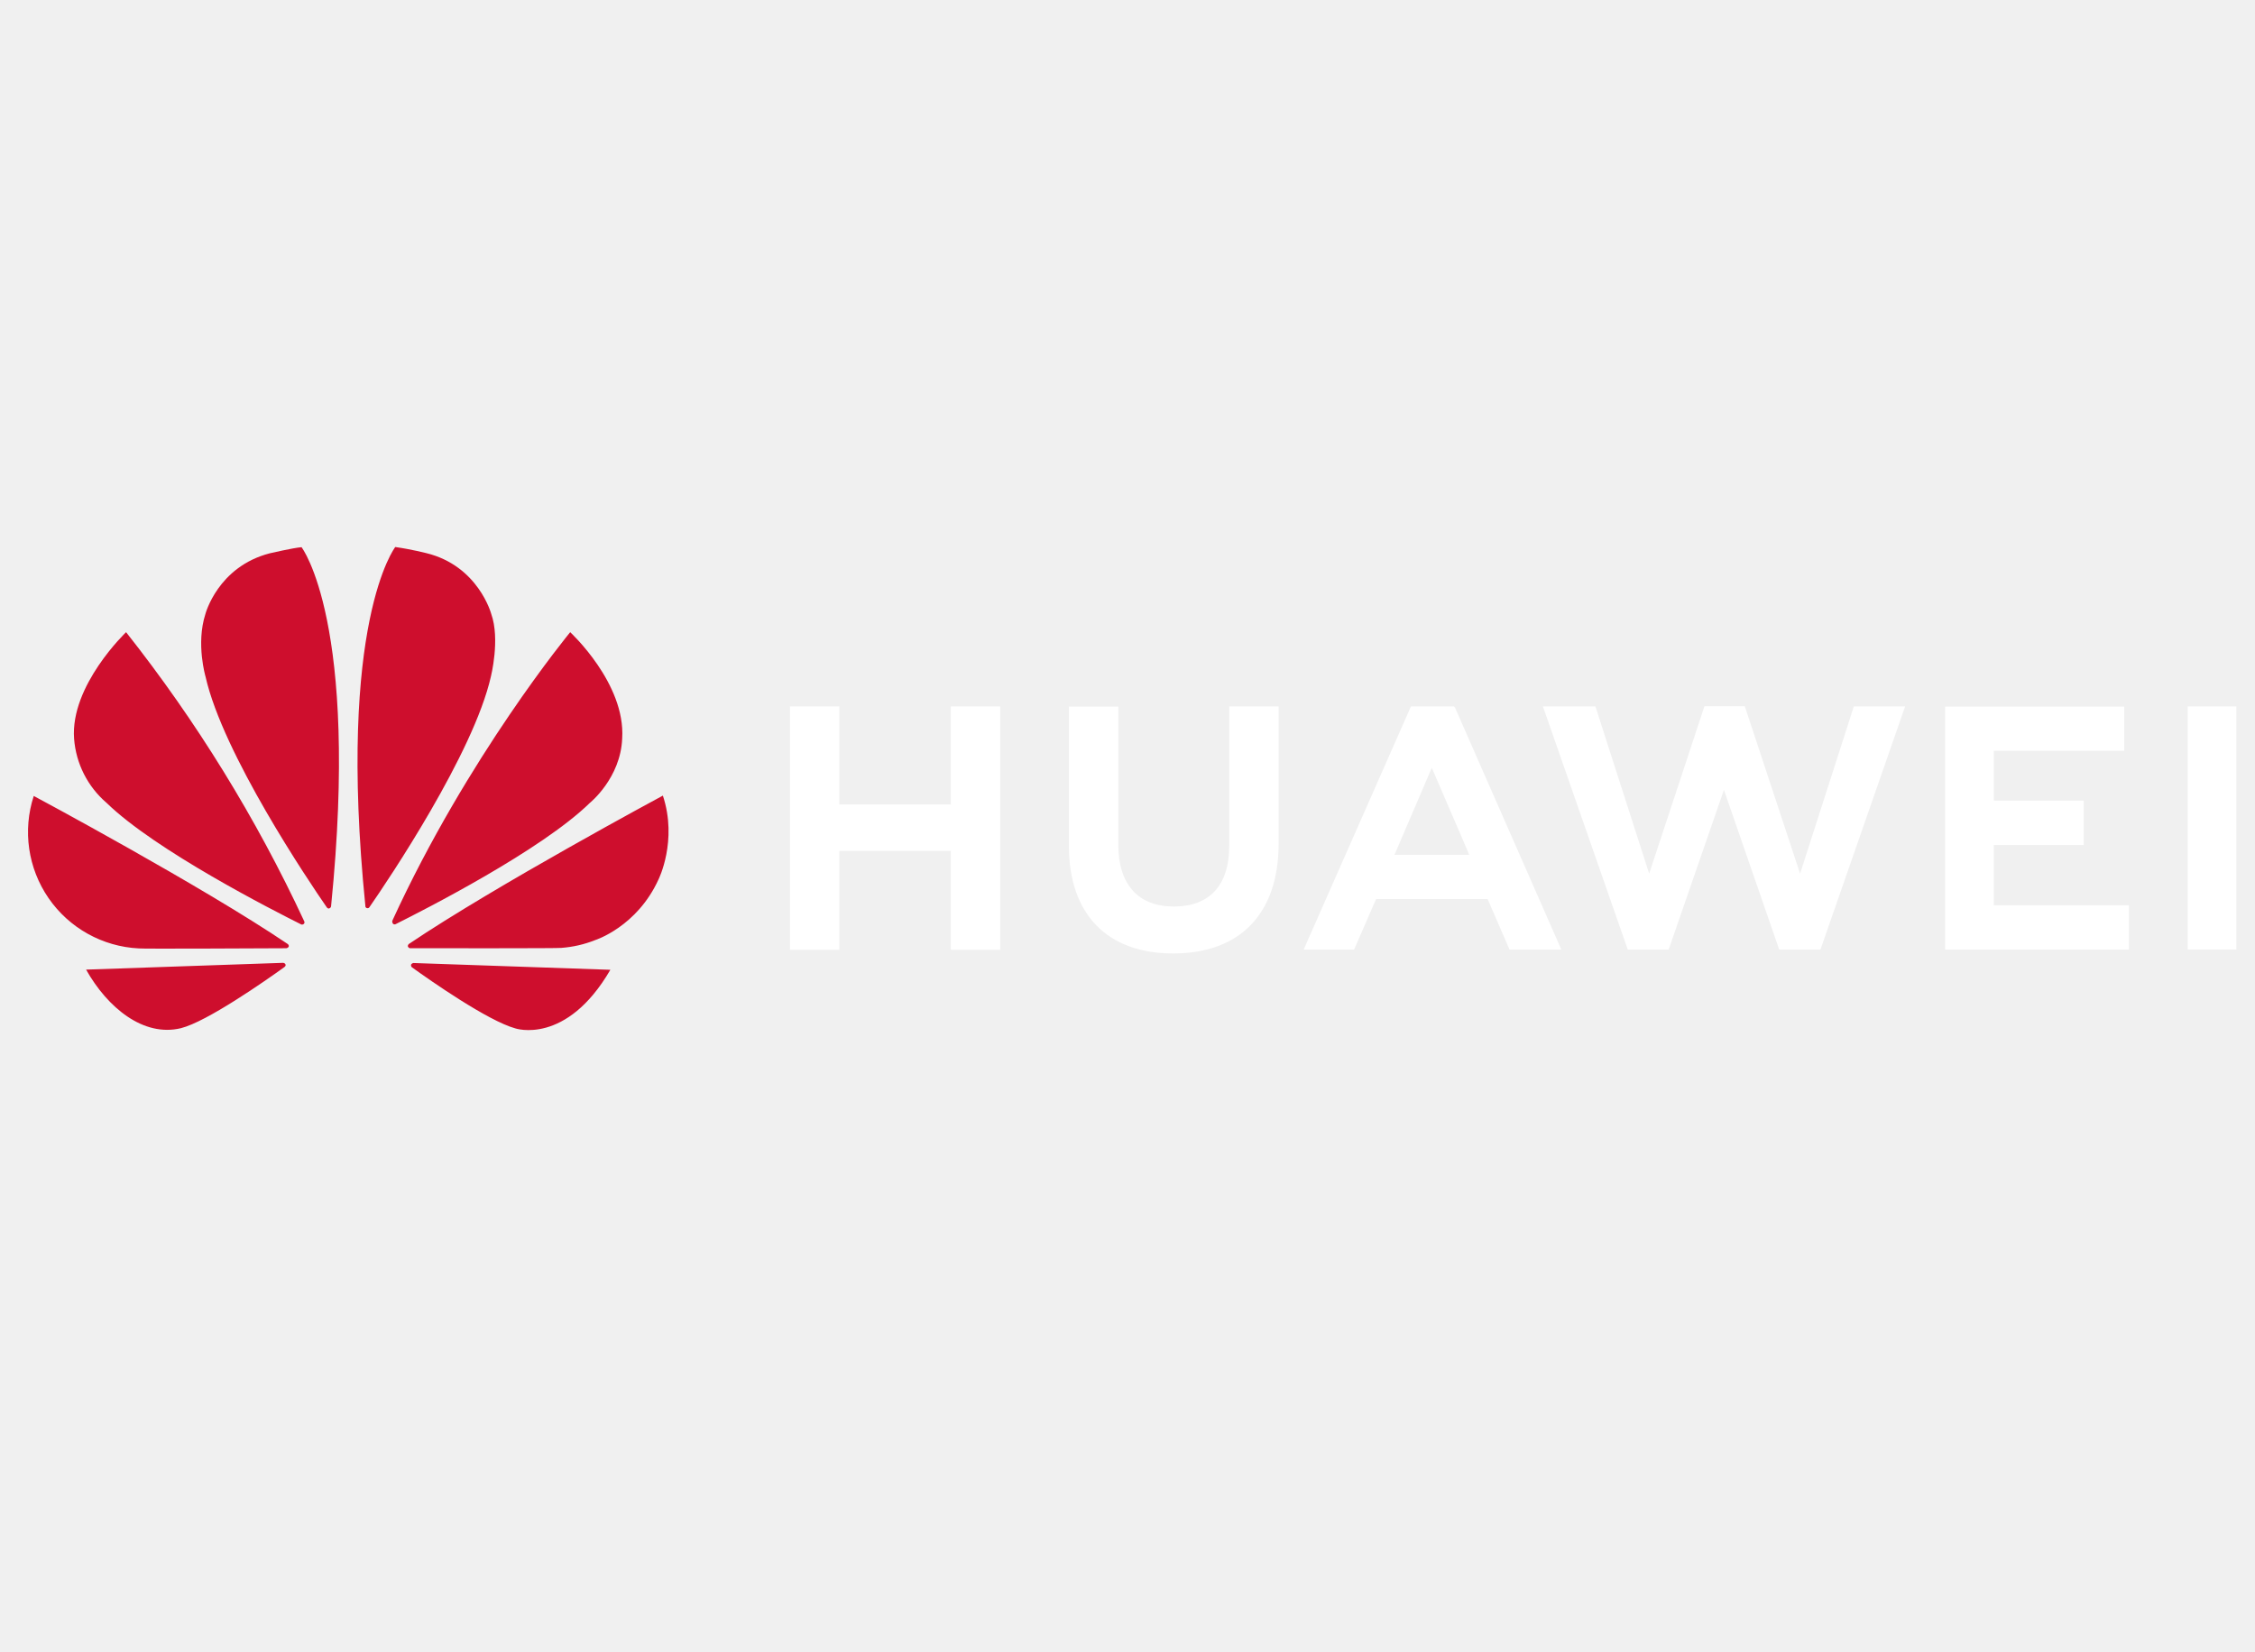
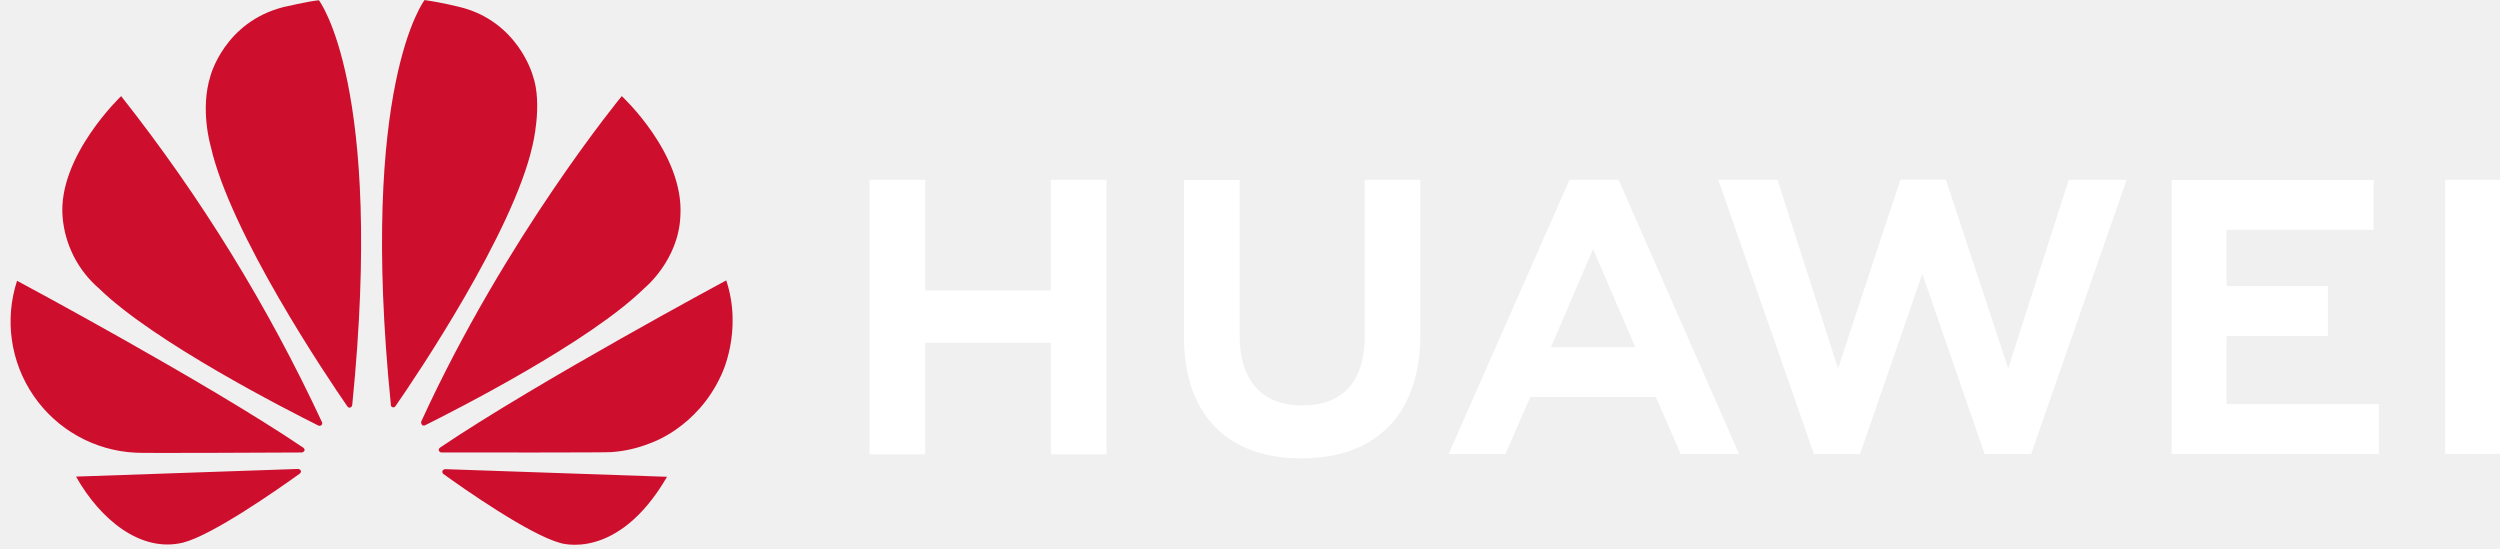
- <svg xmlns="http://www.w3.org/2000/svg" height="1832" viewBox="0 -314.67 1275.4 950.311" width="2500">
+ <svg xmlns="http://www.w3.org/2000/svg" viewBox="0 0 1275.4 280" width="2500" height="549">
  <path d="m696.2 91.7h28.4v79c0 40.1-22.1 63.1-60.6 63.1-38.1 0-60-22.6-60-62v-80h28.4v79.1c0 23.4 11.5 35.9 32 35.9s31.8-12.2 31.8-34.9zm-160 56.4h-64.2v-56.4h-28.4v140h28.4v-56.9h64.1v56.9h28.4v-140h-28.4v56.4zm711.2-56.4v139.8h28v-139.8zm-111.5 79.7h51.7v-25.5h-51.7v-28.7h75v-25.4h-103v139.8h105.7v-25.5h-77.7zm-111.4 16.5-31.8-96.3h-23.2l-31.8 96.3-30.9-96.2h-30.2l48.8 139.9h23.5l31.8-91.9 31.8 91.9h23.7l48.7-139.9h-29.5zm-198.4-95.4 61.1 139.1h-29.8l-12.6-29.1h-64.1l-.9 2-11.8 27.1h-29l61.7-139.9h24.8zm6.8 81.4-20.2-46.9-20.1 46.9-1.4 3.2h43z" fill="#ffffff" />
  <path d="m164 216.8c.4-.3.5-.9.3-1.4a839.8 839.8 0 0 0 -102.5-166.4s-32.2 30.6-29.9 61.3a54 54 0 0 0 18.7 36.9c28.1 27.4 96.1 62 111.9 69.9.5.2 1.1.1 1.5-.3m-10.5 23.4c-.2-.6-.8-1-1.5-1l-113.2 3.9c12.3 21.9 33 38.9 54.5 33.7 14.9-3.7 48.5-27.2 59.6-35.2.9-.7.6-1.3.6-1.4m1.7-10.1c.6-.9-.4-1.7-.4-1.7-49.7-33.6-146.1-85.2-146.1-85.2a67 67 0 0 0 60.4 87.7c1.7.3 67.3 0 84.9-.1.5-.1.9-.3 1.2-.7m7.5-230c-4.9.4-18.2 3.5-18.2 3.5-30 7.7-37.1 35-37.1 35-5.5 17.1.1 36 .1 36 10 44.4 59.2 117.5 69.8 132.8.7.8 1.3.5 1.3.5.6-.2 1.1-.7 1.1-1.4 16.4-163.2-17-206.4-17-206.4m37.5 207.6c.6.2 1.3 0 1.6-.6 10.9-15.7 59.8-88.4 69.8-132.6 0 0 5.4-21.4.2-36 0 0-7.4-27.7-37.4-35 0 0-8.6-2.2-17.8-3.5 0 0-33.6 43.2-17.2 206.4-.1.6.3 1.1.8 1.3m26.8 31.6a2 2 0 0 0 -1.3.9c-.1.6 0 1.1.4 1.5 10.8 7.8 43.7 30.8 59.5 35.2 0 0 29.3 10 54.7-33.7zm143.5-96.3s-96.2 51.7-146 85.3c-.5.4-.8 1-.6 1.6 0 0 .5.9 1.2.9 17.8 0 85.2.1 87-.2 6.7-.5 13.3-2 19.5-4.5 0 0 24-7.6 36.4-34.9 0 0 11.1-22.2 2.5-48.2m-155.1 73.8c.4.3 1 .4 1.5.1 16.2-8.1 83.7-42.4 111.6-69.7 0 0 17.7-14.2 18.6-37.1 2-31.7-29.9-61.1-29.9-61.1s-59 71.5-102.3 166a2 2 0 0 0 .5 1.8" fill="#ce0e2d" />
</svg>
